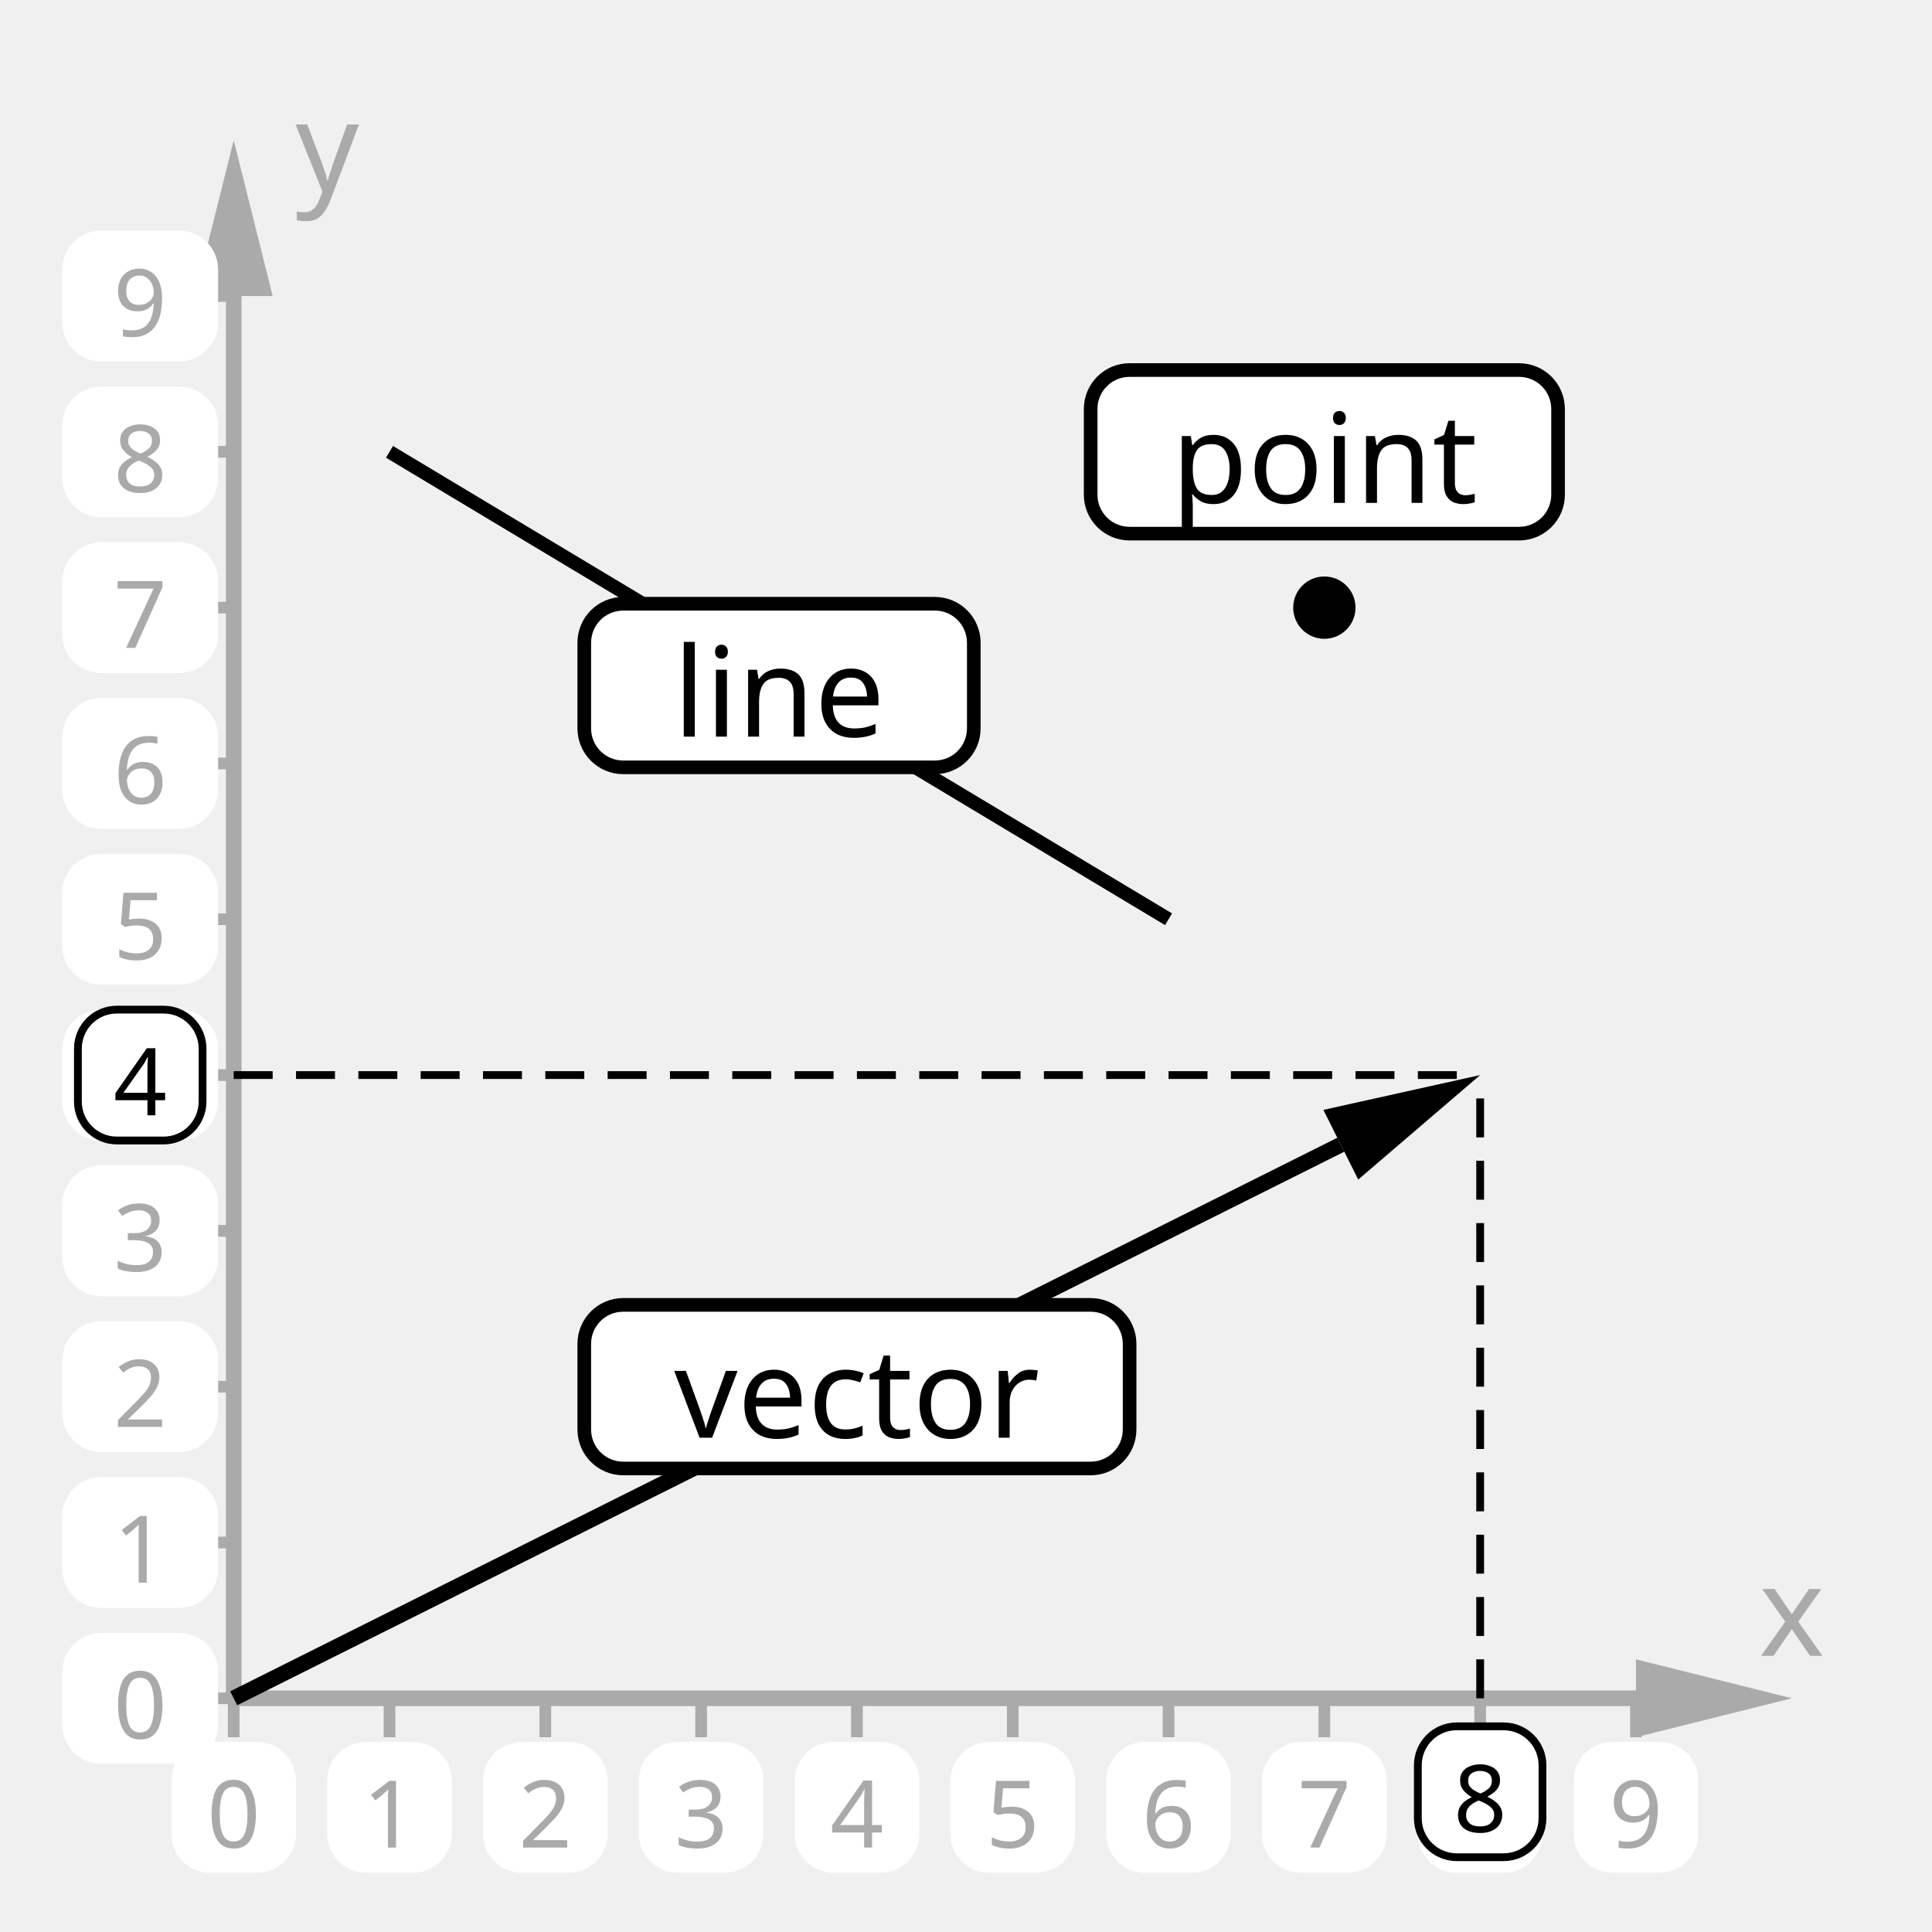
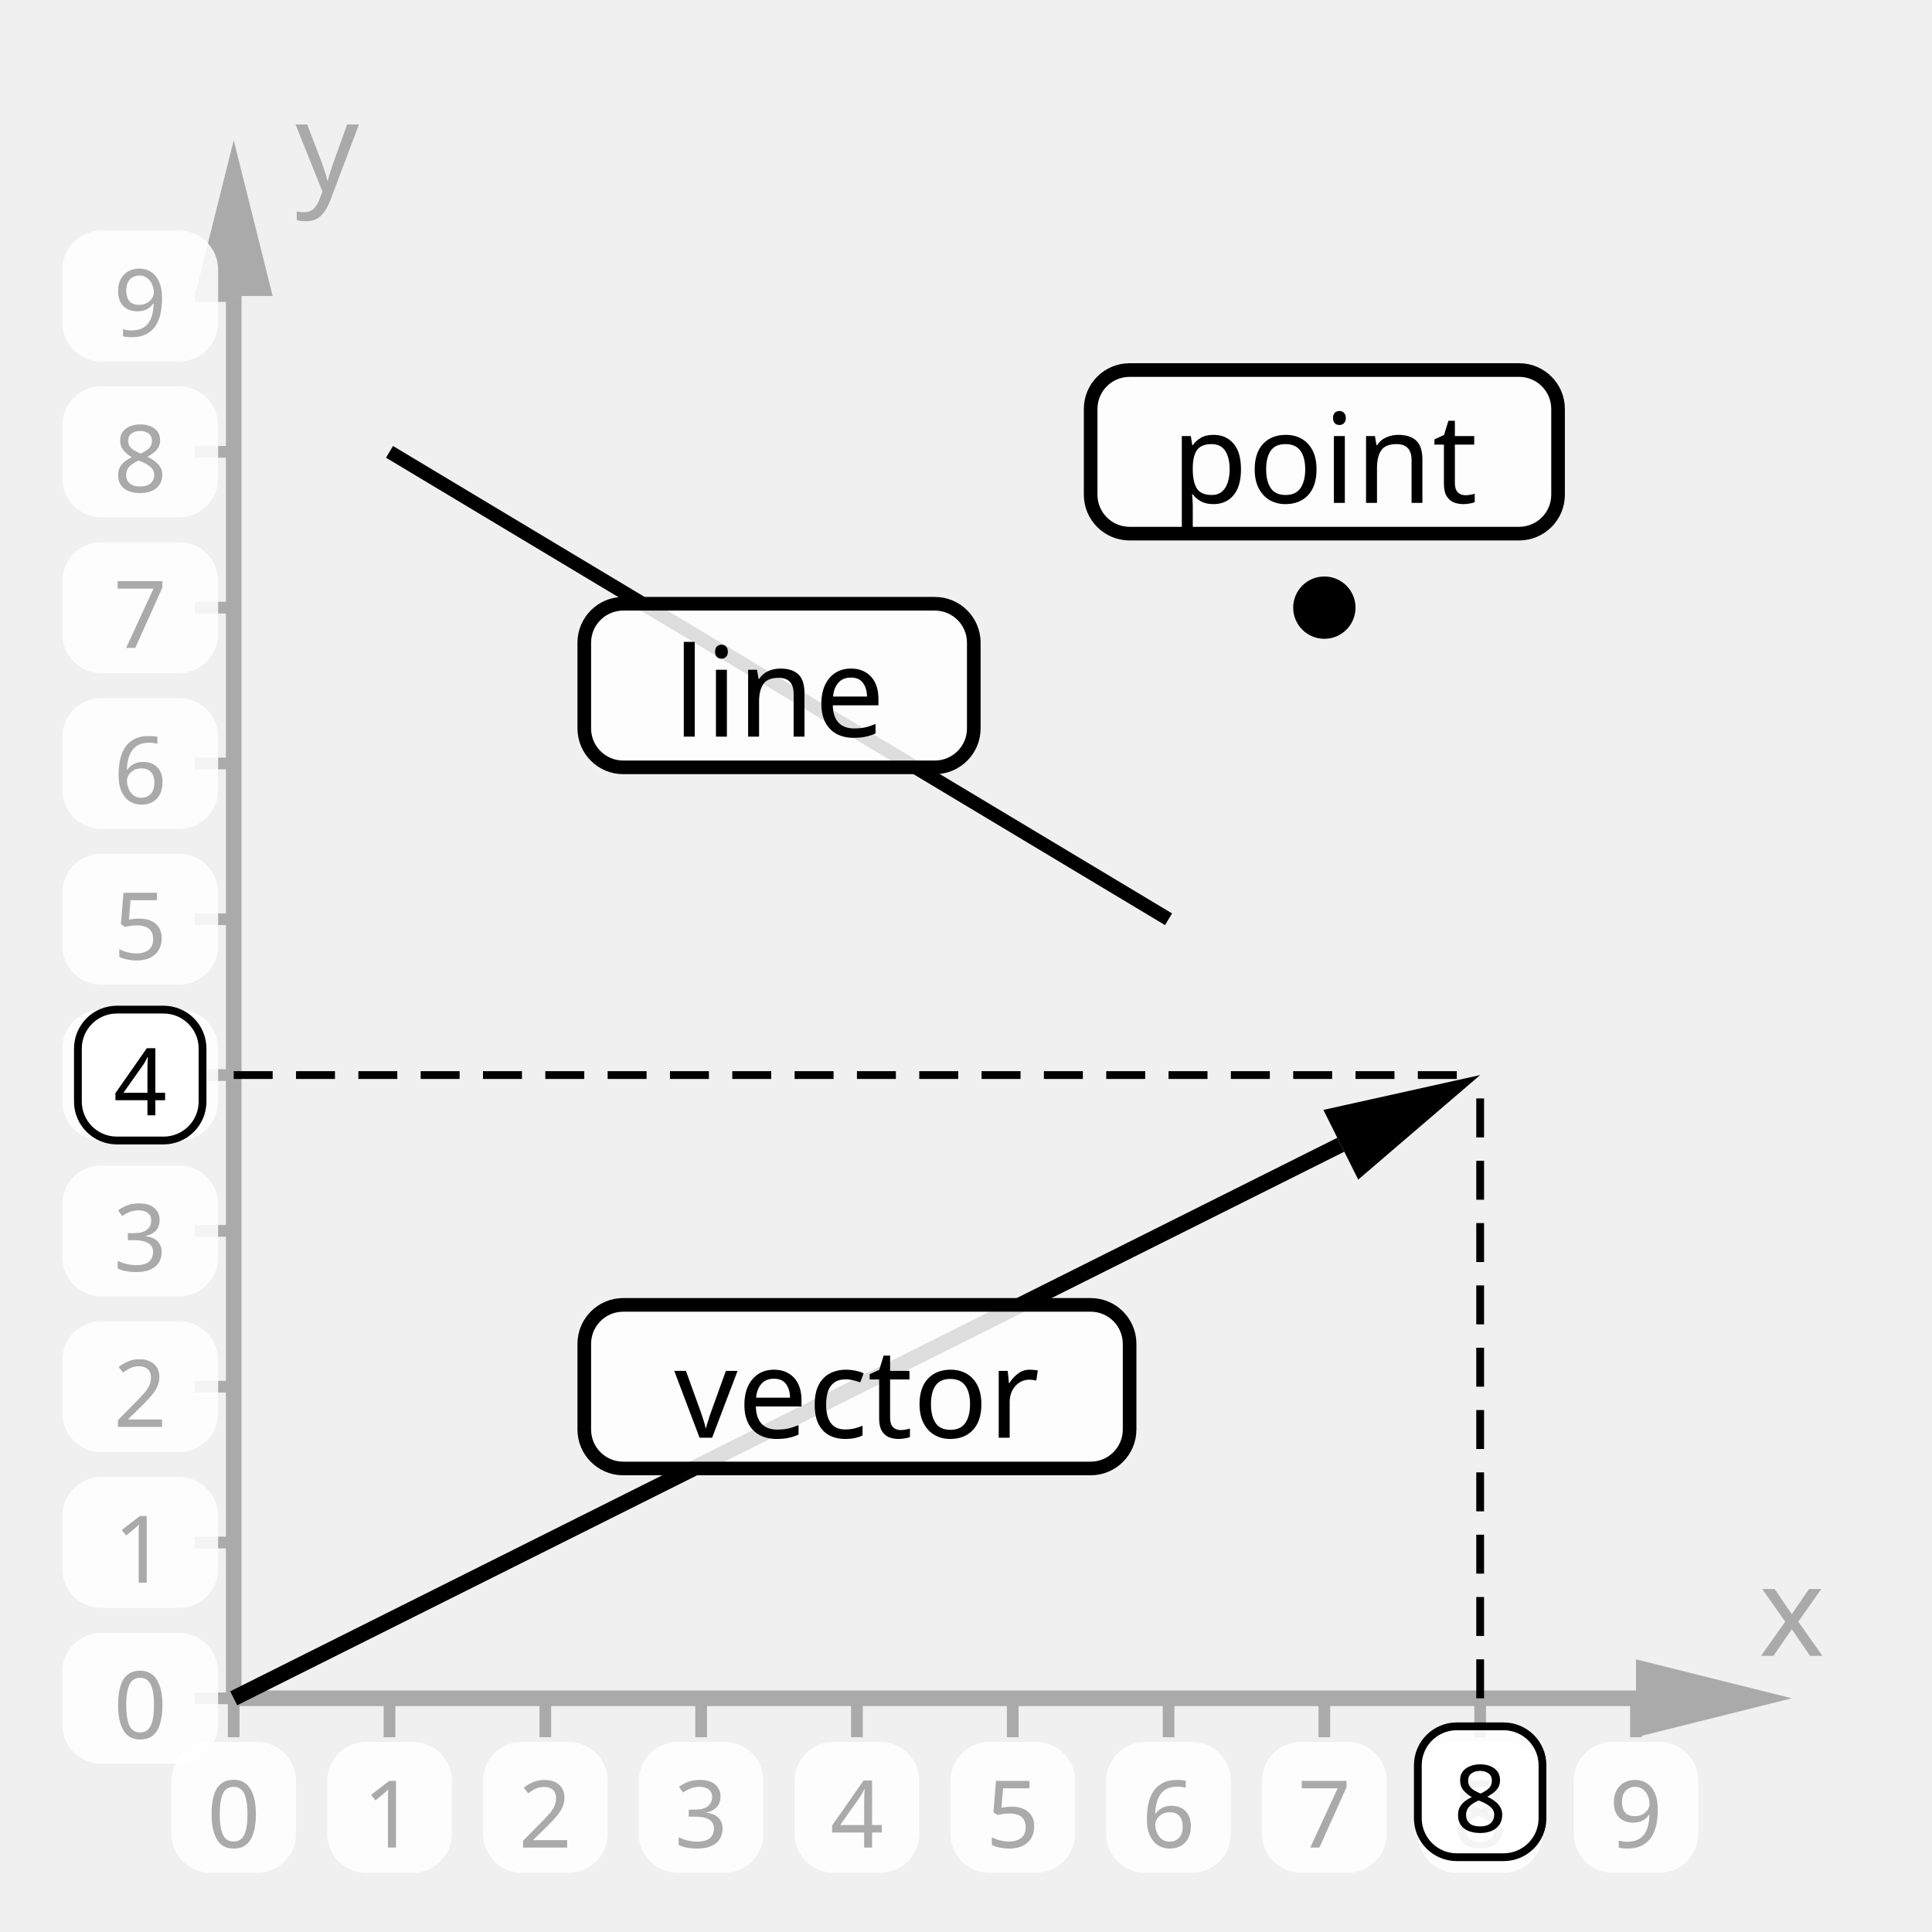
<svg xmlns="http://www.w3.org/2000/svg" width="200" height="200" viewBox="-30 -18 248 248" style="background: rgb(255, 255, 255); border-radius: 8px;">
  <defs>
-     <pattern id="grid-1-#ccc-#fff-200-200-20-20" width="20" height="20" patternUnits="userSpaceOnUse" patternTransform="translate(0, 0)">
+     <pattern id="grid-1-#ccc-#fff-200-200-20-20" width="20" height="20" patternUnits="userSpaceOnUse">
      <path d="M 0 0 L 0 20 20 20 20 0 0 0" fill="#fff" stroke="#ccc" stroke-width="0.5" />
    </pattern>
  </defs>
  <rect width="200" height="200" fill="url(#grid-1-#ccc-#fff-200-200-20-20)" style="     transform: scaleY(-1);     transform-origin: 0 100px;   " />
  <defs>
    <marker id="h-0" markerWidth="10" markerHeight="5" refY="2.5" orient="auto">
      <polygon points="0 0, 10 2.5, 0 5" fill="#aaa" />
    </marker>
  </defs>
  <line x1="0" y1="200" x2="180" y2="200" stroke="#aaa" stroke-width="2" marker-end="url(#h-0)" />
  <defs>
    <marker id="h-1" markerWidth="10" markerHeight="5" refY="2.5" orient="auto">
      <polygon points="0 0, 10 2.5, 0 5" fill="#aaa" />
    </marker>
  </defs>
  <line x1="0" y1="200" x2="1.1021821192326179e-14" y2="20" stroke="#aaa" stroke-width="2" marker-end="url(#h-1)" />
  <text x="200" y="189" width="20" fill="#aaa" style="dominant-baseline: middle; text-anchor: middle; font: normal 16px sans-serif">
      x
    </text>
  <text x="12" y="1" width="20" fill="#aaa" style="dominant-baseline: middle; text-anchor: middle; font: normal 16px sans-serif">
      y
    </text>
  <line x1="0" y1="200" x2="0" y2="205" stroke="#aaa" stroke-width="1.5" stroke-dasharray="undefined" />
-   <rect x="-8" y="205.6" width="16" height="16.8" fill="#fff" stroke="#aaa" stroke-width="0" rx="5" />
+   <rect x="-8" y="205.6" width="16" height="16.8" fill="#fffd" stroke="#aaa" stroke-width="0" rx="5" />
  <text x="0" y="215" width="16" fill="#aaa" style="dominant-baseline: middle; text-anchor: middle; font: normal 12px sans-serif">
      0
    </text>
  <line x1="20" y1="200" x2="20" y2="205" stroke="#aaa" stroke-width="1.5" stroke-dasharray="undefined" />
-   <rect x="12" y="205.6" width="16" height="16.8" fill="#fff" stroke="#aaa" stroke-width="0" rx="5" />
+   <rect x="12" y="205.6" width="16" height="16.8" fill="#fffd" stroke="#aaa" stroke-width="0" rx="5" />
  <text x="20" y="215" width="16" fill="#aaa" style="dominant-baseline: middle; text-anchor: middle; font: normal 12px sans-serif">
      1
    </text>
  <line x1="40" y1="200" x2="40" y2="205" stroke="#aaa" stroke-width="1.5" stroke-dasharray="undefined" />
-   <rect x="32" y="205.6" width="16" height="16.8" fill="#fff" stroke="#aaa" stroke-width="0" rx="5" />
+   <rect x="32" y="205.6" width="16" height="16.8" fill="#fffd" stroke="#aaa" stroke-width="0" rx="5" />
  <text x="40" y="215" width="16" fill="#aaa" style="dominant-baseline: middle; text-anchor: middle; font: normal 12px sans-serif">
      2
    </text>
  <line x1="60" y1="200" x2="60" y2="205" stroke="#aaa" stroke-width="1.5" stroke-dasharray="undefined" />
-   <rect x="52" y="205.6" width="16" height="16.8" fill="#fff" stroke="#aaa" stroke-width="0" rx="5" />
+   <rect x="52" y="205.6" width="16" height="16.8" fill="#fffd" stroke="#aaa" stroke-width="0" rx="5" />
  <text x="60" y="215" width="16" fill="#aaa" style="dominant-baseline: middle; text-anchor: middle; font: normal 12px sans-serif">
      3
    </text>
  <line x1="80" y1="200" x2="80" y2="205" stroke="#aaa" stroke-width="1.5" stroke-dasharray="undefined" />
-   <rect x="72" y="205.6" width="16" height="16.8" fill="#fff" stroke="#aaa" stroke-width="0" rx="5" />
+   <rect x="72" y="205.6" width="16" height="16.8" fill="#fffd" stroke="#aaa" stroke-width="0" rx="5" />
  <text x="80" y="215" width="16" fill="#aaa" style="dominant-baseline: middle; text-anchor: middle; font: normal 12px sans-serif">
      4
    </text>
  <line x1="100" y1="200" x2="100" y2="205" stroke="#aaa" stroke-width="1.5" stroke-dasharray="undefined" />
-   <rect x="92" y="205.6" width="16" height="16.8" fill="#fff" stroke="#aaa" stroke-width="0" rx="5" />
+   <rect x="92" y="205.6" width="16" height="16.8" fill="#fffd" stroke="#aaa" stroke-width="0" rx="5" />
  <text x="100" y="215" width="16" fill="#aaa" style="dominant-baseline: middle; text-anchor: middle; font: normal 12px sans-serif">
      5
    </text>
  <line x1="120" y1="200" x2="120" y2="205" stroke="#aaa" stroke-width="1.5" stroke-dasharray="undefined" />
-   <rect x="112" y="205.6" width="16" height="16.8" fill="#fff" stroke="#aaa" stroke-width="0" rx="5" />
+   <rect x="112" y="205.6" width="16" height="16.8" fill="#fffd" stroke="#aaa" stroke-width="0" rx="5" />
  <text x="120" y="215" width="16" fill="#aaa" style="dominant-baseline: middle; text-anchor: middle; font: normal 12px sans-serif">
      6
    </text>
  <line x1="140" y1="200" x2="140" y2="205" stroke="#aaa" stroke-width="1.5" stroke-dasharray="undefined" />
-   <rect x="132" y="205.6" width="16" height="16.8" fill="#fff" stroke="#aaa" stroke-width="0" rx="5" />
+   <rect x="132" y="205.6" width="16" height="16.8" fill="#fffd" stroke="#aaa" stroke-width="0" rx="5" />
  <text x="140" y="215" width="16" fill="#aaa" style="dominant-baseline: middle; text-anchor: middle; font: normal 12px sans-serif">
      7
    </text>
  <line x1="160" y1="200" x2="160" y2="205" stroke="#aaa" stroke-width="1.5" stroke-dasharray="undefined" />
-   <rect x="152" y="205.6" width="16" height="16.8" fill="#fff" stroke="#aaa" stroke-width="0" rx="5" />
+   <rect x="152" y="205.6" width="16" height="16.8" fill="#fffd" stroke="#aaa" stroke-width="0" rx="5" />
  <text x="160" y="215" width="16" fill="#aaa" style="dominant-baseline: middle; text-anchor: middle; font: normal 12px sans-serif">
      8
    </text>
  <line x1="180" y1="200" x2="180" y2="205" stroke="#aaa" stroke-width="1.5" stroke-dasharray="undefined" />
-   <rect x="172" y="205.6" width="16" height="16.8" fill="#fff" stroke="#aaa" stroke-width="0" rx="5" />
+   <rect x="172" y="205.6" width="16" height="16.8" fill="#fffd" stroke="#aaa" stroke-width="0" rx="5" />
  <text x="180" y="215" width="16" fill="#aaa" style="dominant-baseline: middle; text-anchor: middle; font: normal 12px sans-serif">
      9
    </text>
  <line x1="0" y1="200" x2="-5" y2="200" stroke="#aaa" stroke-width="1.5" stroke-dasharray="undefined" />
-   <rect x="-22" y="191.6" width="20" height="16.8" fill="#fff" stroke="#aaa" stroke-width="0" rx="5" />
+   <rect x="-22" y="191.6" width="20" height="16.8" fill="#fffd" stroke="#aaa" stroke-width="0" rx="5" />
  <text x="-12" y="201" width="20" fill="#aaa" style="dominant-baseline: middle; text-anchor: middle; font: normal 12px sans-serif">
      0
    </text>
  <line x1="0" y1="180" x2="-5" y2="180" stroke="#aaa" stroke-width="1.5" stroke-dasharray="undefined" />
-   <rect x="-22" y="171.6" width="20" height="16.8" fill="#fff" stroke="#aaa" stroke-width="0" rx="5" />
+   <rect x="-22" y="171.6" width="20" height="16.8" fill="#fffd" stroke="#aaa" stroke-width="0" rx="5" />
  <text x="-12" y="181" width="20" fill="#aaa" style="dominant-baseline: middle; text-anchor: middle; font: normal 12px sans-serif">
      1
    </text>
  <line x1="0" y1="160" x2="-5" y2="160" stroke="#aaa" stroke-width="1.5" stroke-dasharray="undefined" />
-   <rect x="-22" y="151.6" width="20" height="16.8" fill="#fff" stroke="#aaa" stroke-width="0" rx="5" />
+   <rect x="-22" y="151.6" width="20" height="16.8" fill="#fffd" stroke="#aaa" stroke-width="0" rx="5" />
  <text x="-12" y="161" width="20" fill="#aaa" style="dominant-baseline: middle; text-anchor: middle; font: normal 12px sans-serif">
      2
    </text>
  <line x1="0" y1="140" x2="-5" y2="140" stroke="#aaa" stroke-width="1.5" stroke-dasharray="undefined" />
-   <rect x="-22" y="131.6" width="20" height="16.8" fill="#fff" stroke="#aaa" stroke-width="0" rx="5" />
+   <rect x="-22" y="131.6" width="20" height="16.8" fill="#fffd" stroke="#aaa" stroke-width="0" rx="5" />
  <text x="-12" y="141" width="20" fill="#aaa" style="dominant-baseline: middle; text-anchor: middle; font: normal 12px sans-serif">
      3
    </text>
  <line x1="0" y1="120" x2="-5" y2="120" stroke="#aaa" stroke-width="1.5" stroke-dasharray="undefined" />
-   <rect x="-22" y="111.6" width="20" height="16.8" fill="#fff" stroke="#aaa" stroke-width="0" rx="5" />
+   <rect x="-22" y="111.6" width="20" height="16.8" fill="#fffd" stroke="#aaa" stroke-width="0" rx="5" />
  <text x="-12" y="121" width="20" fill="#aaa" style="dominant-baseline: middle; text-anchor: middle; font: normal 12px sans-serif">
      4
    </text>
  <line x1="0" y1="100" x2="-5" y2="100" stroke="#aaa" stroke-width="1.5" stroke-dasharray="undefined" />
-   <rect x="-22" y="91.6" width="20" height="16.8" fill="#fff" stroke="#aaa" stroke-width="0" rx="5" />
+   <rect x="-22" y="91.6" width="20" height="16.8" fill="#fffd" stroke="#aaa" stroke-width="0" rx="5" />
  <text x="-12" y="101" width="20" fill="#aaa" style="dominant-baseline: middle; text-anchor: middle; font: normal 12px sans-serif">
      5
    </text>
  <line x1="0" y1="80" x2="-5" y2="80" stroke="#aaa" stroke-width="1.5" stroke-dasharray="undefined" />
-   <rect x="-22" y="71.6" width="20" height="16.8" fill="#fff" stroke="#aaa" stroke-width="0" rx="5" />
+   <rect x="-22" y="71.6" width="20" height="16.8" fill="#fffd" stroke="#aaa" stroke-width="0" rx="5" />
  <text x="-12" y="81" width="20" fill="#aaa" style="dominant-baseline: middle; text-anchor: middle; font: normal 12px sans-serif">
      6
    </text>
  <line x1="0" y1="60" x2="-5" y2="60" stroke="#aaa" stroke-width="1.5" stroke-dasharray="undefined" />
-   <rect x="-22" y="51.6" width="20" height="16.8" fill="#fff" stroke="#aaa" stroke-width="0" rx="5" />
+   <rect x="-22" y="51.6" width="20" height="16.8" fill="#fffd" stroke="#aaa" stroke-width="0" rx="5" />
  <text x="-12" y="61" width="20" fill="#aaa" style="dominant-baseline: middle; text-anchor: middle; font: normal 12px sans-serif">
      7
    </text>
  <line x1="0" y1="40" x2="-5" y2="40" stroke="#aaa" stroke-width="1.5" stroke-dasharray="undefined" />
-   <rect x="-22" y="31.6" width="20" height="16.8" fill="#fff" stroke="#aaa" stroke-width="0" rx="5" />
+   <rect x="-22" y="31.6" width="20" height="16.8" fill="#fffd" stroke="#aaa" stroke-width="0" rx="5" />
  <text x="-12" y="41" width="20" fill="#aaa" style="dominant-baseline: middle; text-anchor: middle; font: normal 12px sans-serif">
      8
    </text>
  <line x1="0" y1="20" x2="-5" y2="20" stroke="#aaa" stroke-width="1.5" stroke-dasharray="undefined" />
-   <rect x="-22" y="11.6" width="20" height="16.8" fill="#fff" stroke="#aaa" stroke-width="0" rx="5" />
+   <rect x="-22" y="11.6" width="20" height="16.8" fill="#fffd" stroke="#aaa" stroke-width="0" rx="5" />
  <text x="-12" y="21" width="20" fill="#aaa" style="dominant-baseline: middle; text-anchor: middle; font: normal 12px sans-serif">
      9
    </text>
  <line x1="20" y1="40" x2="120" y2="100" stroke="#000" stroke-width="1.75" stroke-dasharray="undefined" />
-   <rect x="45" y="59.5" width="50" height="21" fill="#fff" stroke="#000" stroke-width="1.75" rx="5" />
+   <rect x="45" y="59.5" width="50" height="21" fill="#fffd" stroke="#000" stroke-width="1.75" rx="5" />
  <text x="70" y="71" width="50" fill="#000" style="dominant-baseline: middle; text-anchor: middle; font: normal 16px sans-serif">
      line
    </text>
  <circle cx="140" cy="60" r="4" fill="#000" />
-   <rect x="110" y="29.5" width="60" height="21" fill="#fff" stroke="#000" stroke-width="1.75" rx="5" />
+   <rect x="110" y="29.5" width="60" height="21" fill="#fffd" stroke="#000" stroke-width="1.75" rx="5" />
  <text x="140" y="41" width="60" fill="#000" style="dominant-baseline: middle; text-anchor: middle; font: normal 16px sans-serif">
      point
    </text>
  <defs>
    <marker id="h-2" markerWidth="10" markerHeight="5" refY="2.5" orient="auto">
      <polygon points="0 0, 10 2.5, 0 5" fill="#000" />
    </marker>
  </defs>
  <line x1="0" y1="200" x2="142.111" y2="128.944" stroke="#000" stroke-width="2" marker-end="url(#h-2)" />
-   <rect x="45" y="149.5" width="70" height="21" fill="#fff" stroke="#000" stroke-width="1.75" rx="5" />
+   <rect x="45" y="149.5" width="70" height="21" fill="#fffd" stroke="#000" stroke-width="1.75" rx="5" />
  <text x="80" y="161" width="70" fill="#000" style="dominant-baseline: middle; text-anchor: middle; font: normal 16px sans-serif">
      vector
    </text>
  <line x1="160" y1="200" x2="160" y2="120" stroke="#000" stroke-width="1" stroke-dasharray="5,3" />
  <line x1="0" y1="120" x2="160" y2="120" stroke="#000" stroke-width="1" stroke-dasharray="5,3" />
-   <rect x="152" y="203.6" width="16" height="16.8" fill="#fff" stroke="#000" stroke-width="1" rx="5" />
+   <rect x="152" y="203.6" width="16" height="16.8" fill="#fffd" stroke="#000" stroke-width="1" rx="5" />
  <text x="160" y="213" width="16" fill="#000" style="dominant-baseline: middle; text-anchor: middle; font: normal 12px sans-serif">
      8
    </text>
-   <rect x="-20" y="111.6" width="16" height="16.8" fill="#fff" stroke="#000" stroke-width="1" rx="5" />
+   <rect x="-20" y="111.6" width="16" height="16.8" fill="#fffd" stroke="#000" stroke-width="1" rx="5" />
  <text x="-12" y="121" width="16" fill="#000" style="dominant-baseline: middle; text-anchor: middle; font: normal 12px sans-serif">
      4
    </text>
</svg>
